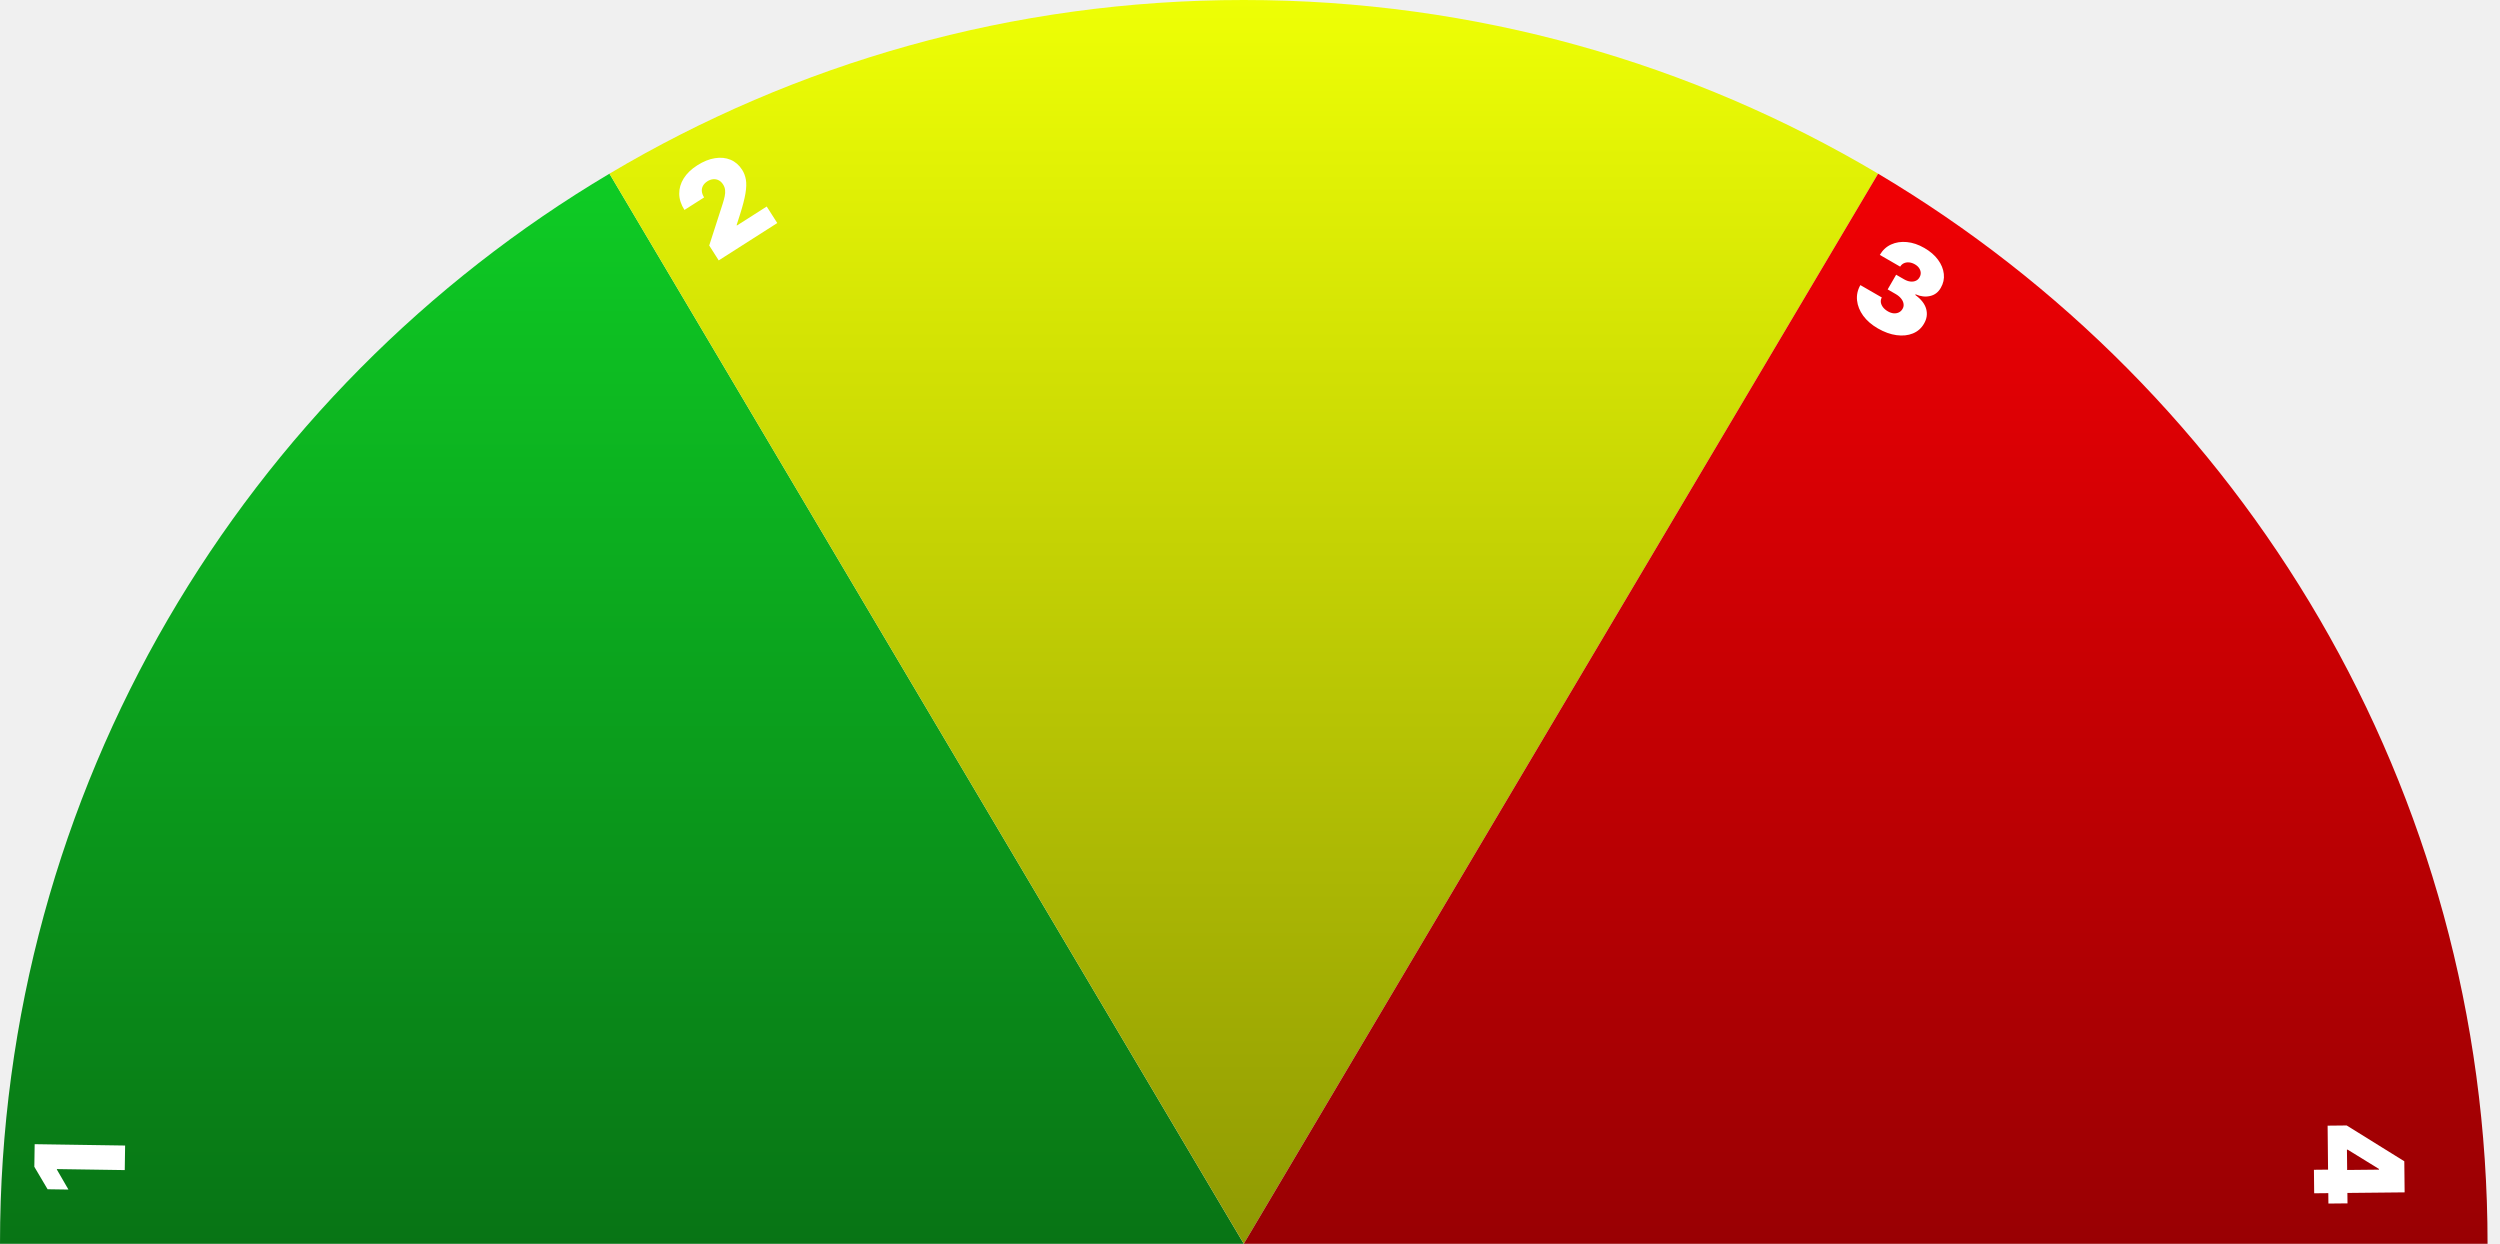
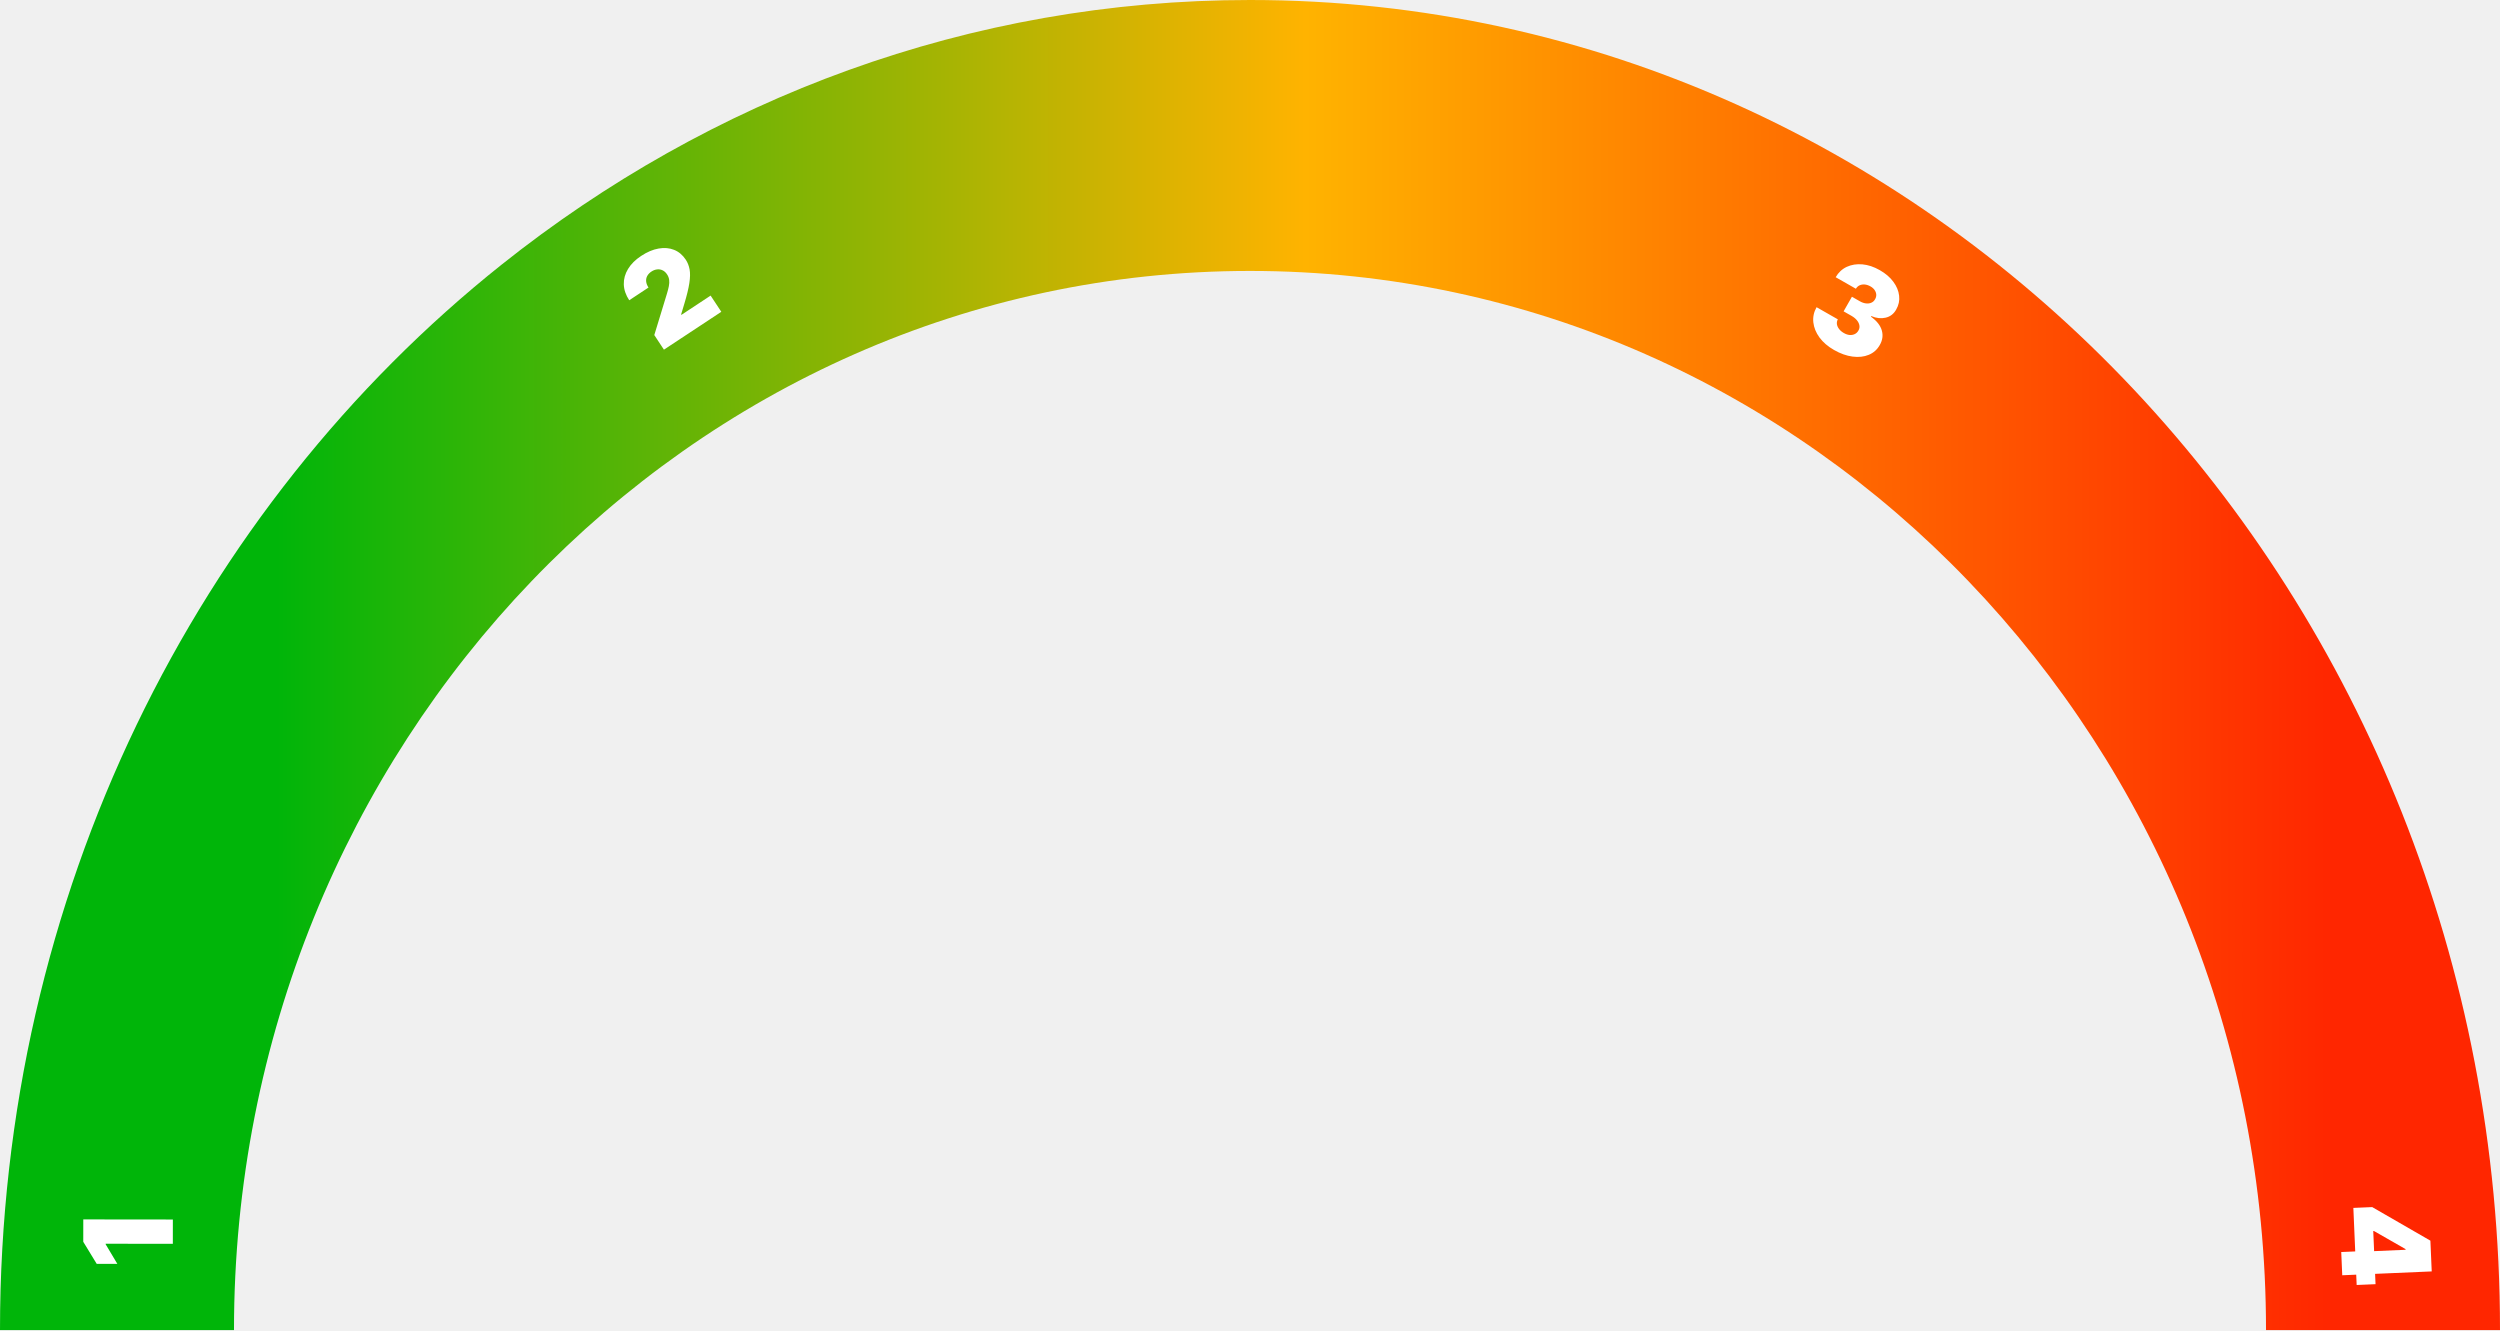
- <svg xmlns="http://www.w3.org/2000/svg" width="201" height="100" viewBox="0 0 201 100" fill="none">
-   <path d="M49 13.964C19.662 31.393 0 63.4 0 100H100L49 13.964Z" fill="url(#paint0_linear_21_73)" />
-   <path d="M49 13.964C63.932 5.094 81.371 0 100 0C118.629 0 136.068 5.094 151 13.964L100 100L49 13.964Z" fill="url(#paint1_linear_21_73)" />
-   <path d="M100 100L151 13.964C180.338 31.393 200 63.4 200 100H100Z" fill="url(#paint2_linear_21_73)" />
-   <path d="M2.787 91.992L10.059 92.101L10.03 94.075L4.576 93.994L4.575 94.036L5.503 95.641L3.827 95.616L2.76 93.81L2.787 91.992Z" fill="white" />
-   <path d="M57.785 20.936L57.021 19.738L58.102 16.387C58.173 16.164 58.228 15.964 58.265 15.785C58.304 15.604 58.315 15.435 58.297 15.281C58.282 15.125 58.229 14.975 58.137 14.831C58.036 14.673 57.916 14.56 57.777 14.492C57.64 14.422 57.493 14.395 57.338 14.41C57.18 14.423 57.025 14.479 56.871 14.577C56.718 14.675 56.602 14.793 56.523 14.93C56.447 15.065 56.415 15.213 56.428 15.374C56.44 15.534 56.501 15.7 56.611 15.872L55.03 16.88C54.755 16.449 54.615 16.016 54.61 15.582C54.605 15.147 54.725 14.733 54.972 14.34C55.218 13.947 55.579 13.599 56.054 13.296C56.545 12.982 57.02 12.79 57.48 12.719C57.941 12.644 58.359 12.686 58.736 12.844C59.114 13.002 59.425 13.271 59.668 13.652C59.818 13.888 59.919 14.153 59.97 14.449C60.02 14.743 60.008 15.112 59.934 15.555C59.86 15.998 59.714 16.563 59.495 17.25L59.225 18.096L59.248 18.132L61.644 16.604L62.492 17.933L57.785 20.936Z" fill="white" />
-   <path d="M187.14 90.503L188.674 90.487L193.306 93.366L193.321 94.758L191.275 94.779L191.267 93.983L188.751 92.432L188.694 92.433L188.739 96.751L187.204 96.766L187.14 90.503ZM186.04 94.051L187.645 94.034L188.313 94.07L193.313 94.019L193.332 95.866L186.06 95.94L186.04 94.051Z" fill="white" />
-   <path d="M150.977 26.404C150.48 26.118 150.089 25.778 149.801 25.386C149.517 24.992 149.352 24.581 149.307 24.153C149.261 23.725 149.35 23.315 149.574 22.922L151.297 23.916C151.229 24.038 151.203 24.168 151.22 24.305C151.239 24.442 151.297 24.574 151.393 24.701C151.49 24.828 151.62 24.938 151.784 25.033C151.942 25.124 152.097 25.177 152.25 25.191C152.404 25.203 152.544 25.179 152.67 25.117C152.795 25.056 152.894 24.96 152.967 24.83C153.042 24.704 153.068 24.568 153.045 24.424C153.024 24.28 152.959 24.14 152.849 24.003C152.74 23.866 152.593 23.745 152.408 23.638L151.768 23.269L152.449 22.088L153.089 22.457C153.259 22.555 153.425 22.614 153.586 22.633C153.749 22.653 153.895 22.635 154.024 22.578C154.154 22.522 154.255 22.43 154.327 22.302C154.4 22.18 154.433 22.054 154.426 21.924C154.418 21.794 154.375 21.671 154.295 21.553C154.217 21.438 154.106 21.338 153.963 21.255C153.807 21.165 153.651 21.113 153.496 21.097C153.344 21.083 153.204 21.105 153.077 21.163C152.951 21.221 152.85 21.313 152.774 21.439L151.138 20.495C151.362 20.111 151.664 19.831 152.044 19.657C152.425 19.483 152.848 19.418 153.312 19.462C153.776 19.505 154.246 19.664 154.722 19.939C155.188 20.207 155.553 20.523 155.819 20.887C156.087 21.252 156.241 21.631 156.283 22.024C156.327 22.416 156.246 22.788 156.039 23.142C155.84 23.497 155.552 23.716 155.176 23.8C154.802 23.885 154.415 23.84 154.016 23.664L153.988 23.713C154.465 24.062 154.757 24.438 154.866 24.843C154.975 25.245 154.917 25.637 154.691 26.021C154.48 26.391 154.18 26.654 153.792 26.81C153.406 26.968 152.969 27.013 152.48 26.947C151.992 26.882 151.492 26.701 150.977 26.404Z" fill="white" />
+ <svg xmlns="http://www.w3.org/2000/svg" width="203" height="108" viewBox="0 0 203 108" fill="none">
+   <path d="M101.5 0C157.557 0 203 48.353 203 108H184C184 60.504 147.063 22 101.5 22C55.937 22 19 60.504 19 108H0C0 72.611 15.997 41.198 40.716 21.5C57.66 7.998 78.702 0 101.5 0Z" fill="url(#paint0_linear_52_3)" />
+   <path d="M6.763 99.016L14.036 99.024L14.034 100.998L8.579 100.992L8.579 101.035L9.529 102.627L7.853 102.625L6.761 100.834L6.763 99.016Z" fill="white" />
+   <path d="M53.911 28.393L53.129 27.207L54.157 23.84C54.225 23.616 54.276 23.415 54.311 23.236C54.347 23.053 54.355 22.885 54.336 22.73C54.318 22.575 54.262 22.426 54.168 22.284C54.065 22.128 53.944 22.016 53.803 21.95C53.665 21.882 53.518 21.857 53.362 21.875C53.205 21.891 53.051 21.949 52.899 22.049C52.747 22.149 52.632 22.269 52.556 22.407C52.482 22.544 52.453 22.692 52.468 22.853C52.483 23.013 52.546 23.178 52.658 23.348L51.093 24.381C50.812 23.954 50.665 23.523 50.653 23.088C50.641 22.654 50.756 22.238 50.996 21.841C51.236 21.445 51.591 21.091 52.062 20.781C52.548 20.46 53.02 20.26 53.479 20.181C53.938 20.1 54.357 20.135 54.736 20.288C55.117 20.439 55.432 20.704 55.681 21.081C55.835 21.314 55.939 21.578 55.995 21.874C56.05 22.167 56.043 22.535 55.976 22.98C55.909 23.424 55.772 23.991 55.563 24.681L55.307 25.531L55.331 25.567L57.702 24.002L58.57 25.318L53.911 28.393Z" fill="white" />
+   <path d="M191.092 98.082L192.624 98.016L197.348 100.742L197.408 102.132L195.365 102.22L195.33 101.426L192.765 99.958L192.708 99.96L192.894 104.275L191.361 104.341L191.092 98.082ZM190.109 101.665L191.712 101.596L192.381 101.61L197.376 101.394L197.456 103.239L190.19 103.552L190.109 101.665Z" fill="white" />
+   <path d="M148.924 28.419C148.426 28.135 148.033 27.798 147.743 27.406C147.457 27.014 147.291 26.604 147.243 26.177C147.196 25.749 147.283 25.338 147.505 24.944L149.232 25.93C149.165 26.052 149.14 26.182 149.157 26.32C149.177 26.457 149.235 26.588 149.332 26.714C149.429 26.841 149.56 26.951 149.724 27.044C149.883 27.135 150.038 27.187 150.191 27.201C150.346 27.212 150.485 27.187 150.611 27.125C150.736 27.063 150.835 26.966 150.906 26.836C150.981 26.709 151.007 26.574 150.983 26.43C150.961 26.286 150.895 26.146 150.785 26.01C150.675 25.873 150.527 25.753 150.342 25.647L149.7 25.281L150.376 24.096L151.018 24.462C151.188 24.56 151.354 24.618 151.516 24.636C151.679 24.656 151.825 24.637 151.953 24.579C152.083 24.523 152.184 24.43 152.254 24.301C152.327 24.179 152.359 24.053 152.352 23.923C152.344 23.794 152.3 23.67 152.219 23.553C152.141 23.438 152.03 23.339 151.886 23.257C151.729 23.168 151.574 23.116 151.419 23.101C151.266 23.087 151.126 23.11 151 23.168C150.874 23.227 150.773 23.32 150.698 23.446L149.057 22.51C149.28 22.125 149.581 21.843 149.959 21.667C150.34 21.492 150.763 21.425 151.227 21.466C151.691 21.508 152.162 21.665 152.639 21.937C153.106 22.203 153.473 22.517 153.74 22.88C154.01 23.244 154.166 23.622 154.209 24.014C154.255 24.406 154.176 24.779 153.971 25.134C153.773 25.49 153.487 25.71 153.111 25.796C152.737 25.882 152.35 25.839 151.951 25.665L151.922 25.715C152.401 26.061 152.695 26.436 152.805 26.84C152.917 27.241 152.86 27.634 152.636 28.019C152.426 28.39 152.128 28.655 151.741 28.812C151.356 28.972 150.919 29.019 150.429 28.955C149.942 28.892 149.44 28.714 148.924 28.419Z" fill="white" />
  <defs>
-     <linearGradient id="paint0_linear_21_73" x1="100.323" y1="0" x2="100.323" y2="100" gradientUnits="userSpaceOnUse">
-       <stop stop-color="#0FDA27" />
-       <stop offset="1" stop-color="#087415" />
-     </linearGradient>
-     <linearGradient id="paint1_linear_21_73" x1="100.323" y1="0" x2="100.323" y2="100" gradientUnits="userSpaceOnUse">
-       <stop stop-color="#EEFF05" />
-       <stop offset="1" stop-color="#8F9903" />
-     </linearGradient>
-     <linearGradient id="paint2_linear_21_73" x1="100.323" y1="0" x2="100.323" y2="100" gradientUnits="userSpaceOnUse">
-       <stop stop-color="#FF0004" />
-       <stop offset="1" stop-color="#990003" />
+     <linearGradient id="paint0_linear_52_3" x1="22.5" y1="108" x2="189.5" y2="108" gradientUnits="userSpaceOnUse">
+       <stop stop-color="#00B509" />
+       <stop offset="0.5" stop-color="#FFB300" />
+       <stop offset="1" stop-color="#FF2600" />
    </linearGradient>
  </defs>
</svg>
